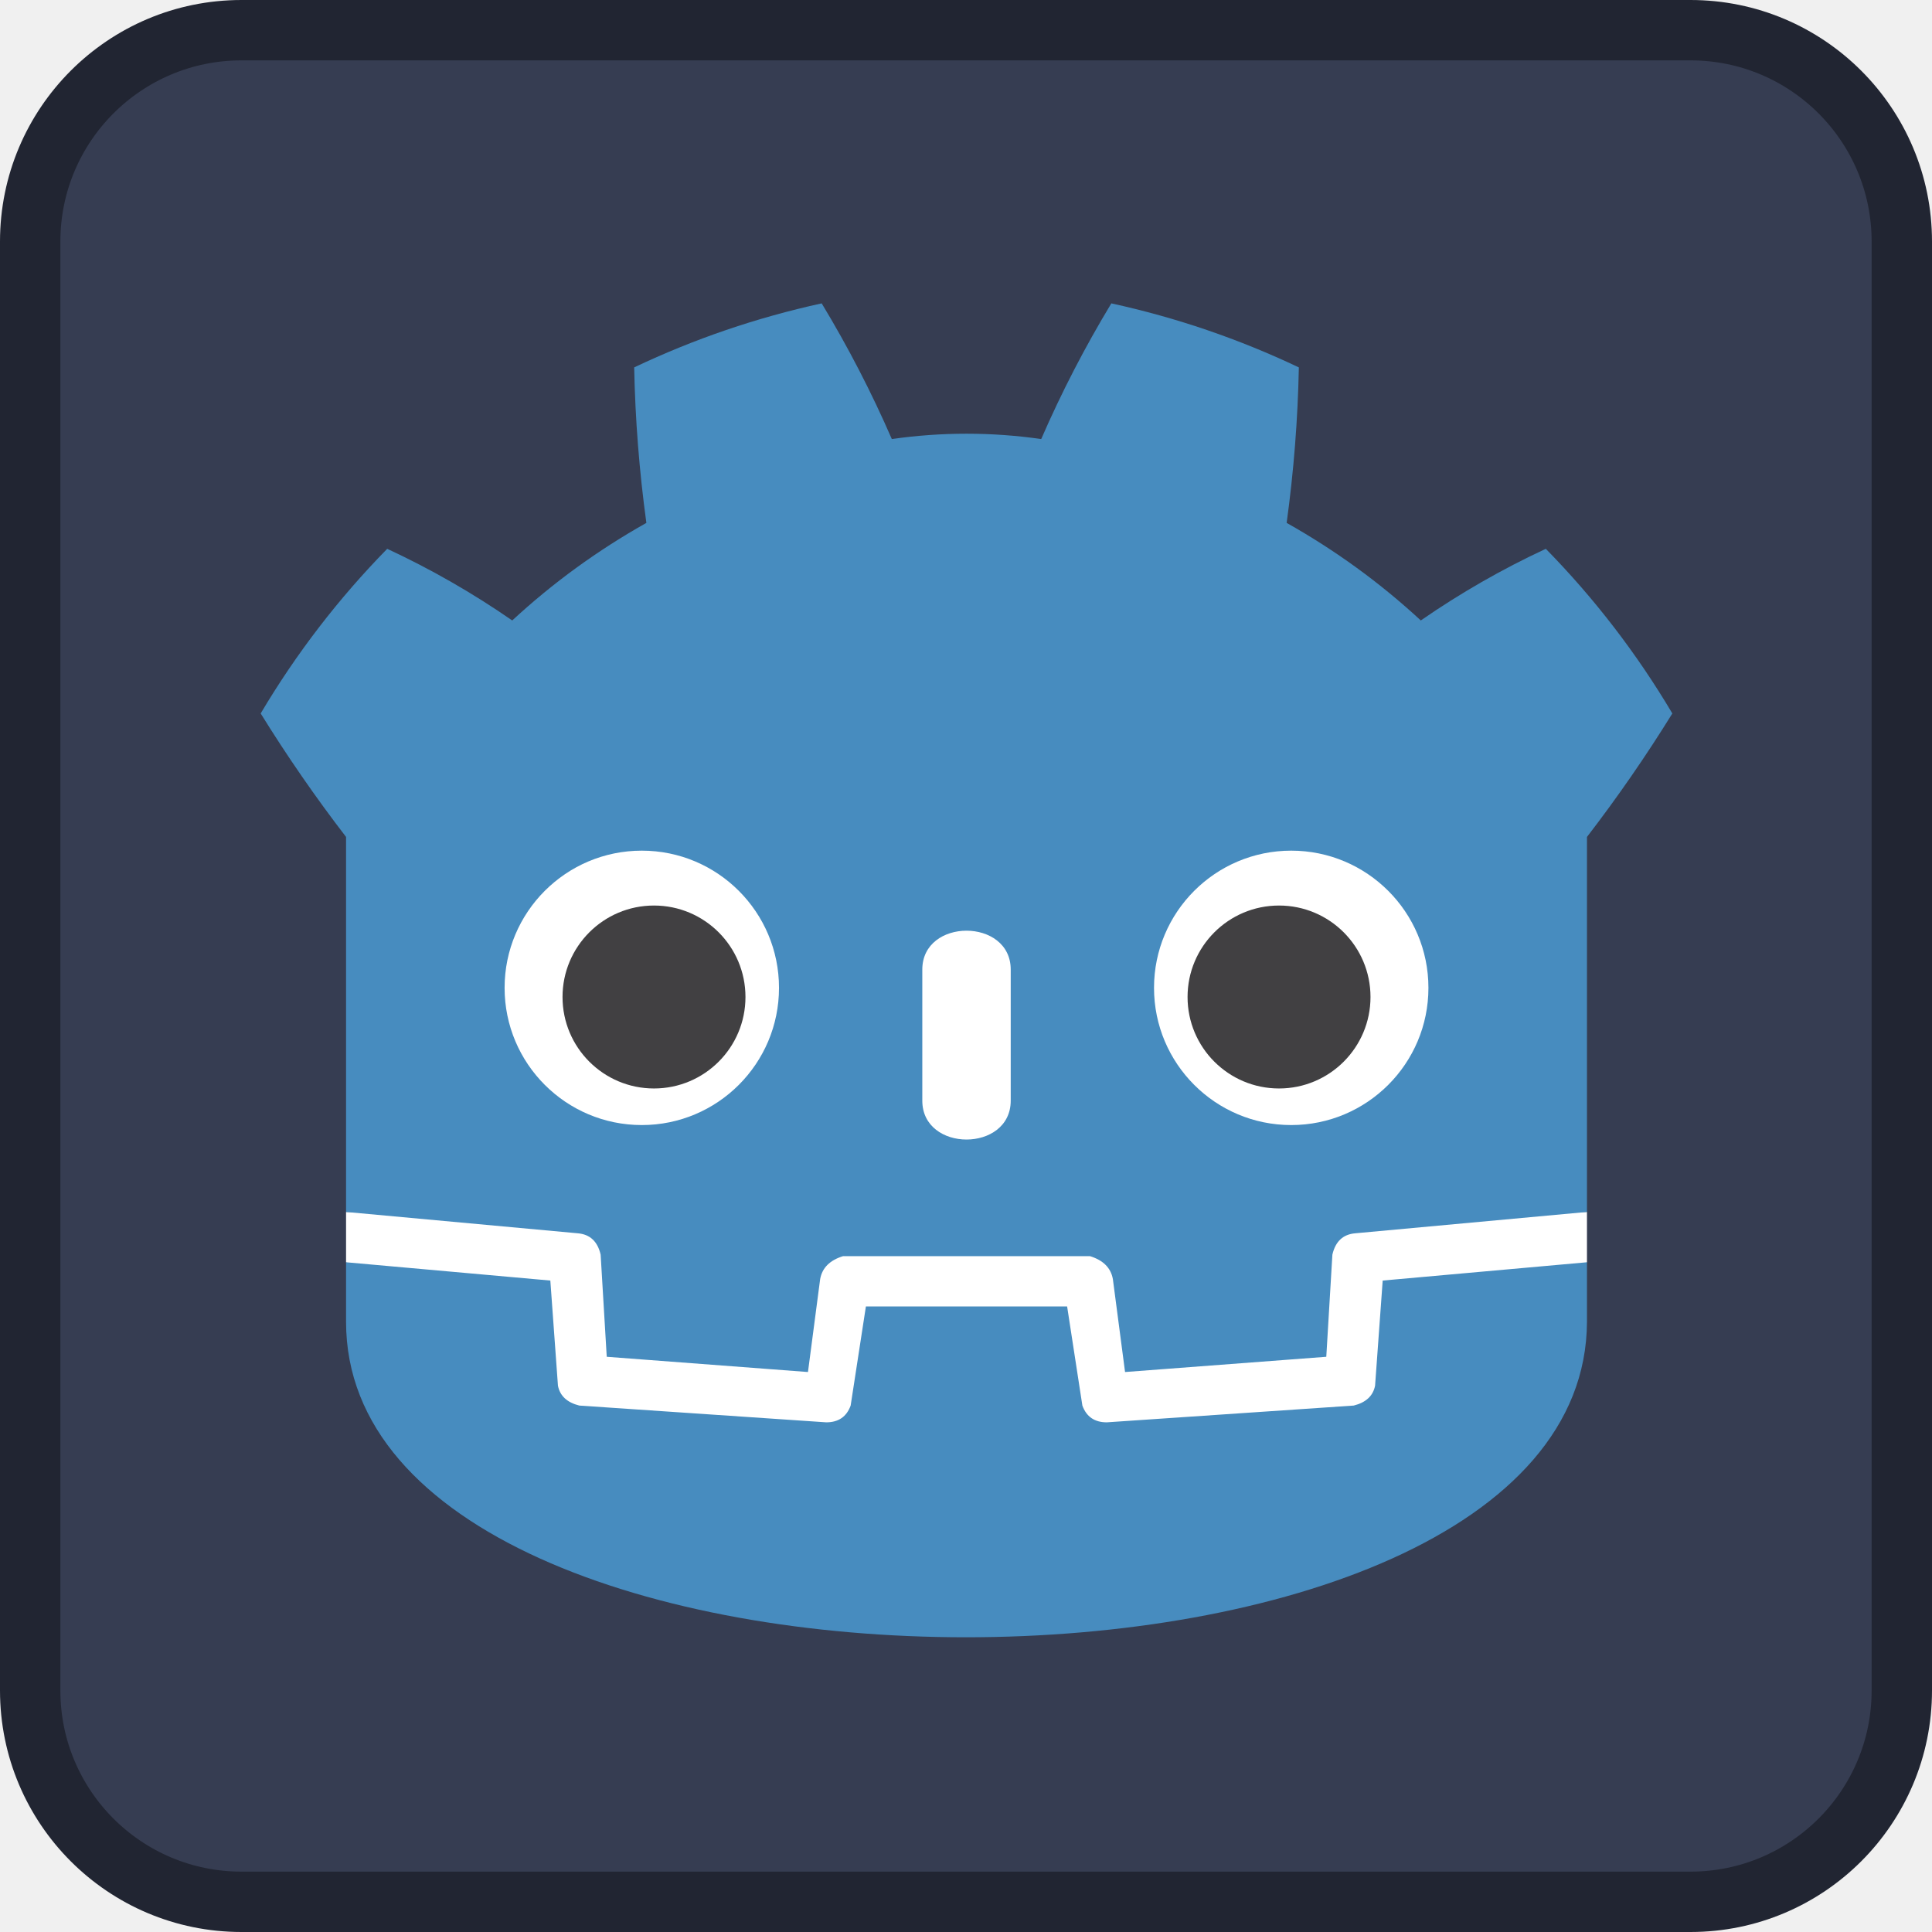
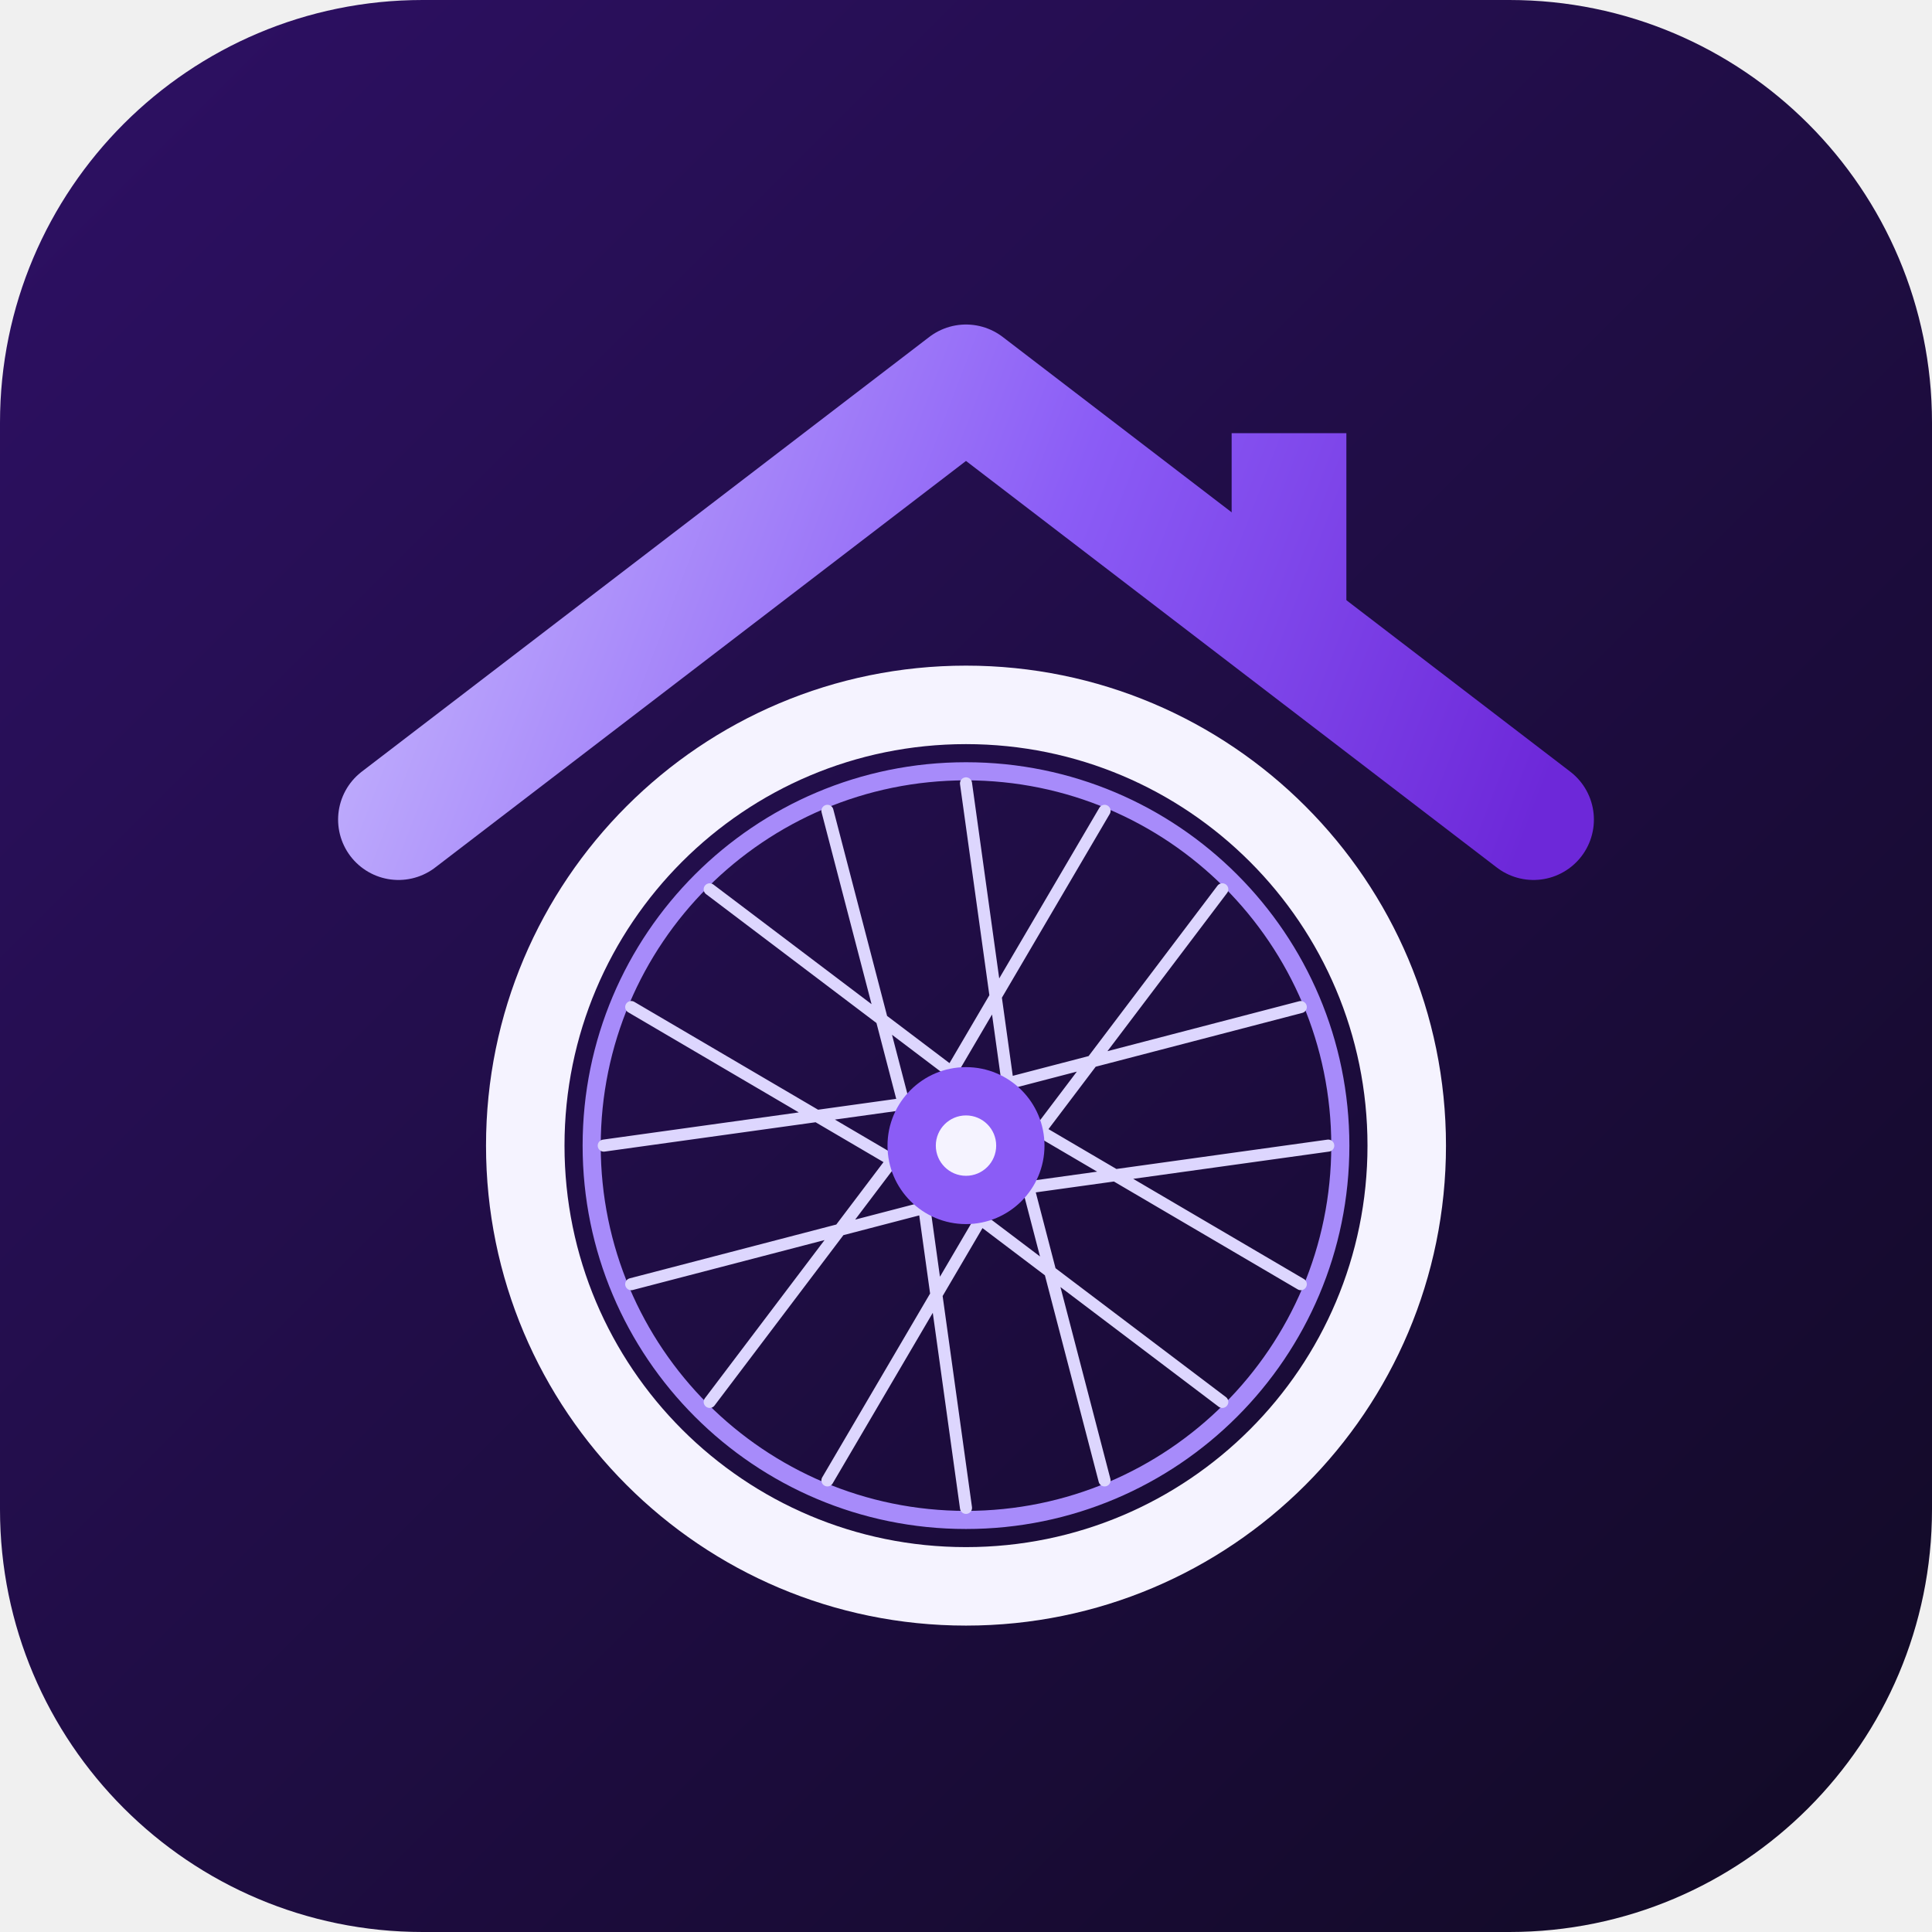
- <svg xmlns="http://www.w3.org/2000/svg" width="128" height="128">
-   <rect width="124" height="124" x="2" y="2" fill="#363d52" stroke="#212532" stroke-width="4" rx="14" />
-   <g fill="#fff" transform="translate(12.322 12.322)scale(.101)">
-     <path d="M105 673v33q407 354 814 0v-33z" />
-     <path fill="#478cbf" d="m105 673 152 14q12 1 15 14l4 67 132 10 8-61q2-11 15-15h162q13 4 15 15l8 61 132-10 4-67q3-13 15-14l152-14V427q30-39 56-81-35-59-83-108-43 20-82 47-40-37-88-64 7-51 8-102-59-28-123-42-26 43-46 89-49-7-98 0-20-46-46-89-64 14-123 42 1 51 8 102-48 27-88 64-39-27-82-47-48 49-83 108 26 42 56 81zm0 33v39c0 276 813 276 814 0v-39l-134 12-5 69q-2 10-14 13l-162 11q-12 0-16-11l-10-65H446l-10 65q-4 11-16 11l-162-11q-12-3-14-13l-5-69z" />
-     <path d="M483 600c0 34 58 34 58 0v-86c0-34-58-34-58 0z" />
-     <circle cx="725" cy="526" r="90" />
-     <circle cx="299" cy="526" r="90" />
-   </g>
-   <g fill="#414042" transform="translate(12.322 12.322)scale(.101)">
-     <circle cx="307" cy="532" r="60" />
-     <circle cx="717" cy="532" r="60" />
+ <svg xmlns="http://www.w3.org/2000/svg" width="512" height="512" viewBox="0 0 512 512">
+   <defs>
+     <linearGradient id="bg" x1="0" y1="0" x2="1" y2="1">
+       <stop offset="0" stop-color="#2E1065" />
+       <stop offset="1" stop-color="#110A24" />
+     </linearGradient>
+   </defs>
+   <rect width="512" height="512" rx="112" fill="url(#bg)" />
+   <g transform="translate(51.2 46) scale(0.8)">
+     <defs>
+       <linearGradient id="roof" gradientUnits="userSpaceOnUse" x1="68" y1="70" x2="444" y2="214">
+         <stop offset="0" stop-color="#C4B5FD" />
+         <stop offset="0.55" stop-color="#8B5CF6" />
+         <stop offset="1" stop-color="#6D28D9" />
+       </linearGradient>
+     </defs>
+     <path d="M344 86h38v92l-38-29z" fill="url(#roof)" />
+     <path d="M68 214 256 70l188 144" fill="none" stroke="url(#roof)" stroke-width="40" stroke-linecap="round" stroke-linejoin="round" />
+     <circle cx="256" cy="322" r="146" fill="none" stroke="#F5F3FF" stroke-width="26" />
+     <circle cx="256" cy="322" r="124" fill="none" stroke="#A78BFA" stroke-width="6" />
+     <path d="M278.2 335.6L376.0 322.0M281.7 317.9L366.9 367.9M262.1 347.3L340.9 406.9M277.0 337.3L301.9 432.9M242.4 344.2L256.0 442.0M260.1 347.7L210.1 432.9M230.7 328.1L171.1 406.9M240.7 343.0L145.1 367.9M233.8 308.4L136.0 322.0M230.3 326.1L145.1 276.1M249.9 296.7L171.1 237.1M235.0 306.7L210.1 211.1M269.6 299.8L256.0 202.0M251.9 296.3L301.9 211.1M281.3 315.9L340.9 237.1M271.3 301.0L366.9 276.1" stroke="#DDD6FE" stroke-width="4" stroke-linecap="round" />
+     <circle cx="256" cy="322" r="26" fill="#8B5CF6" />
+     <circle cx="256" cy="322" r="10" fill="#F5F3FF" />
  </g>
</svg>
